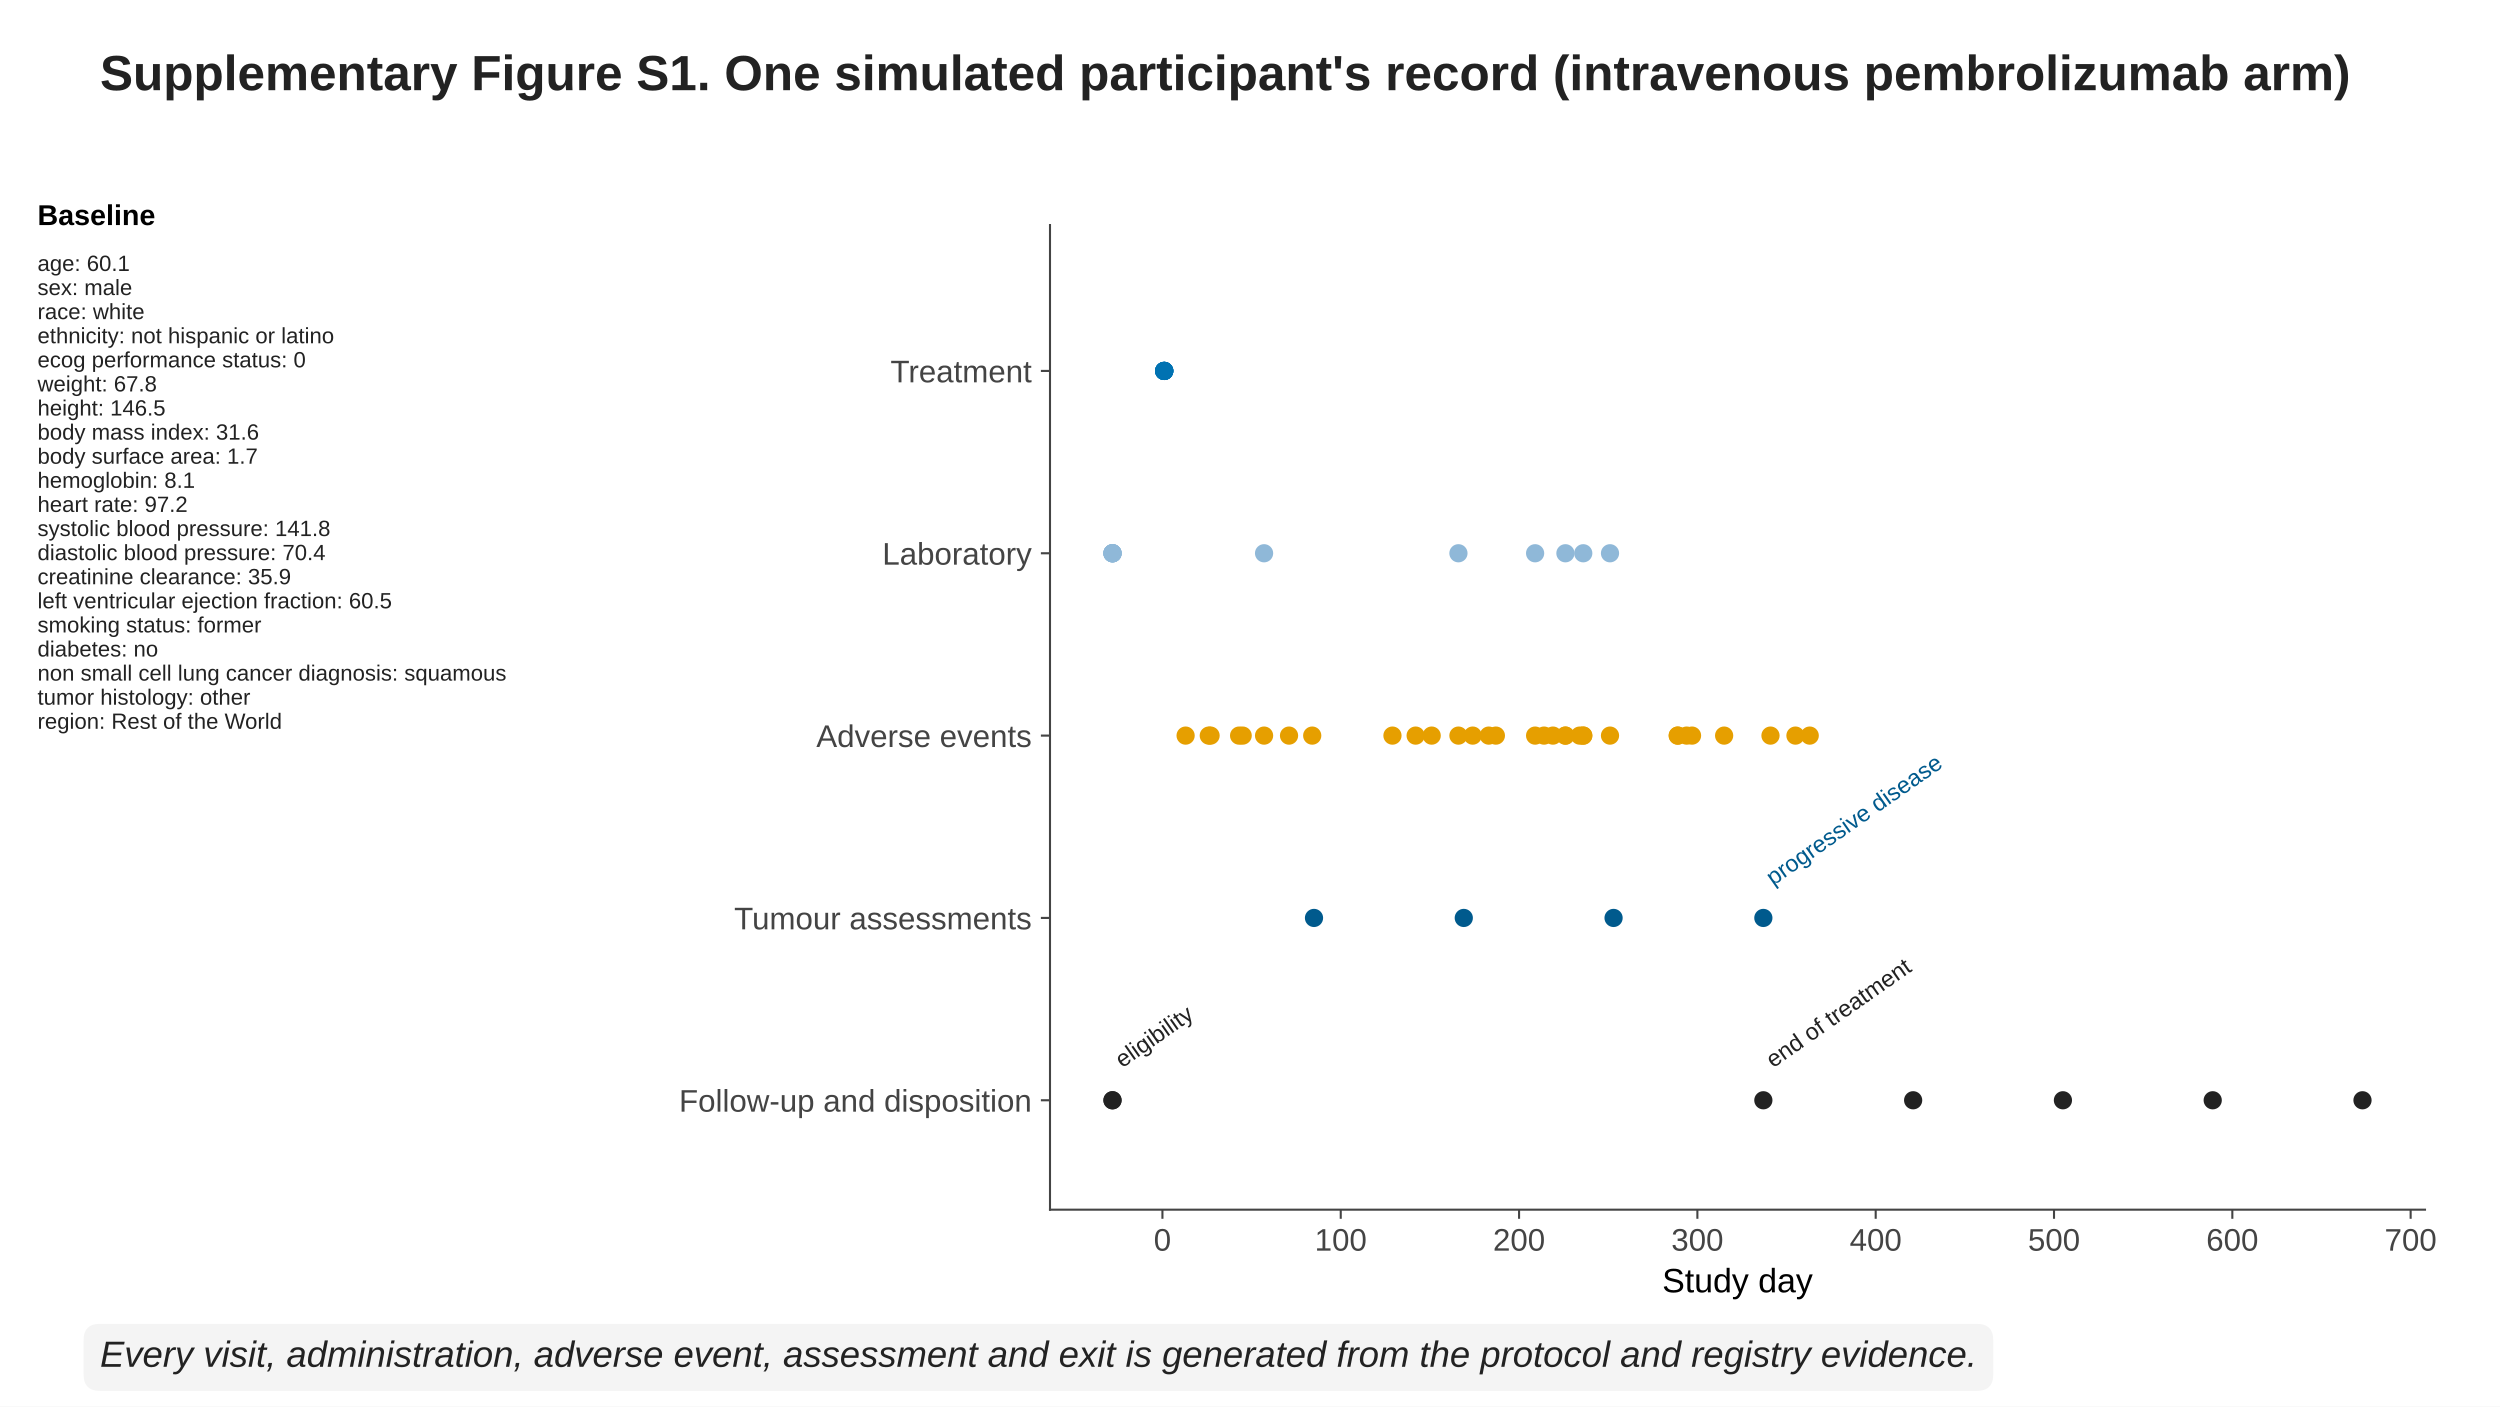
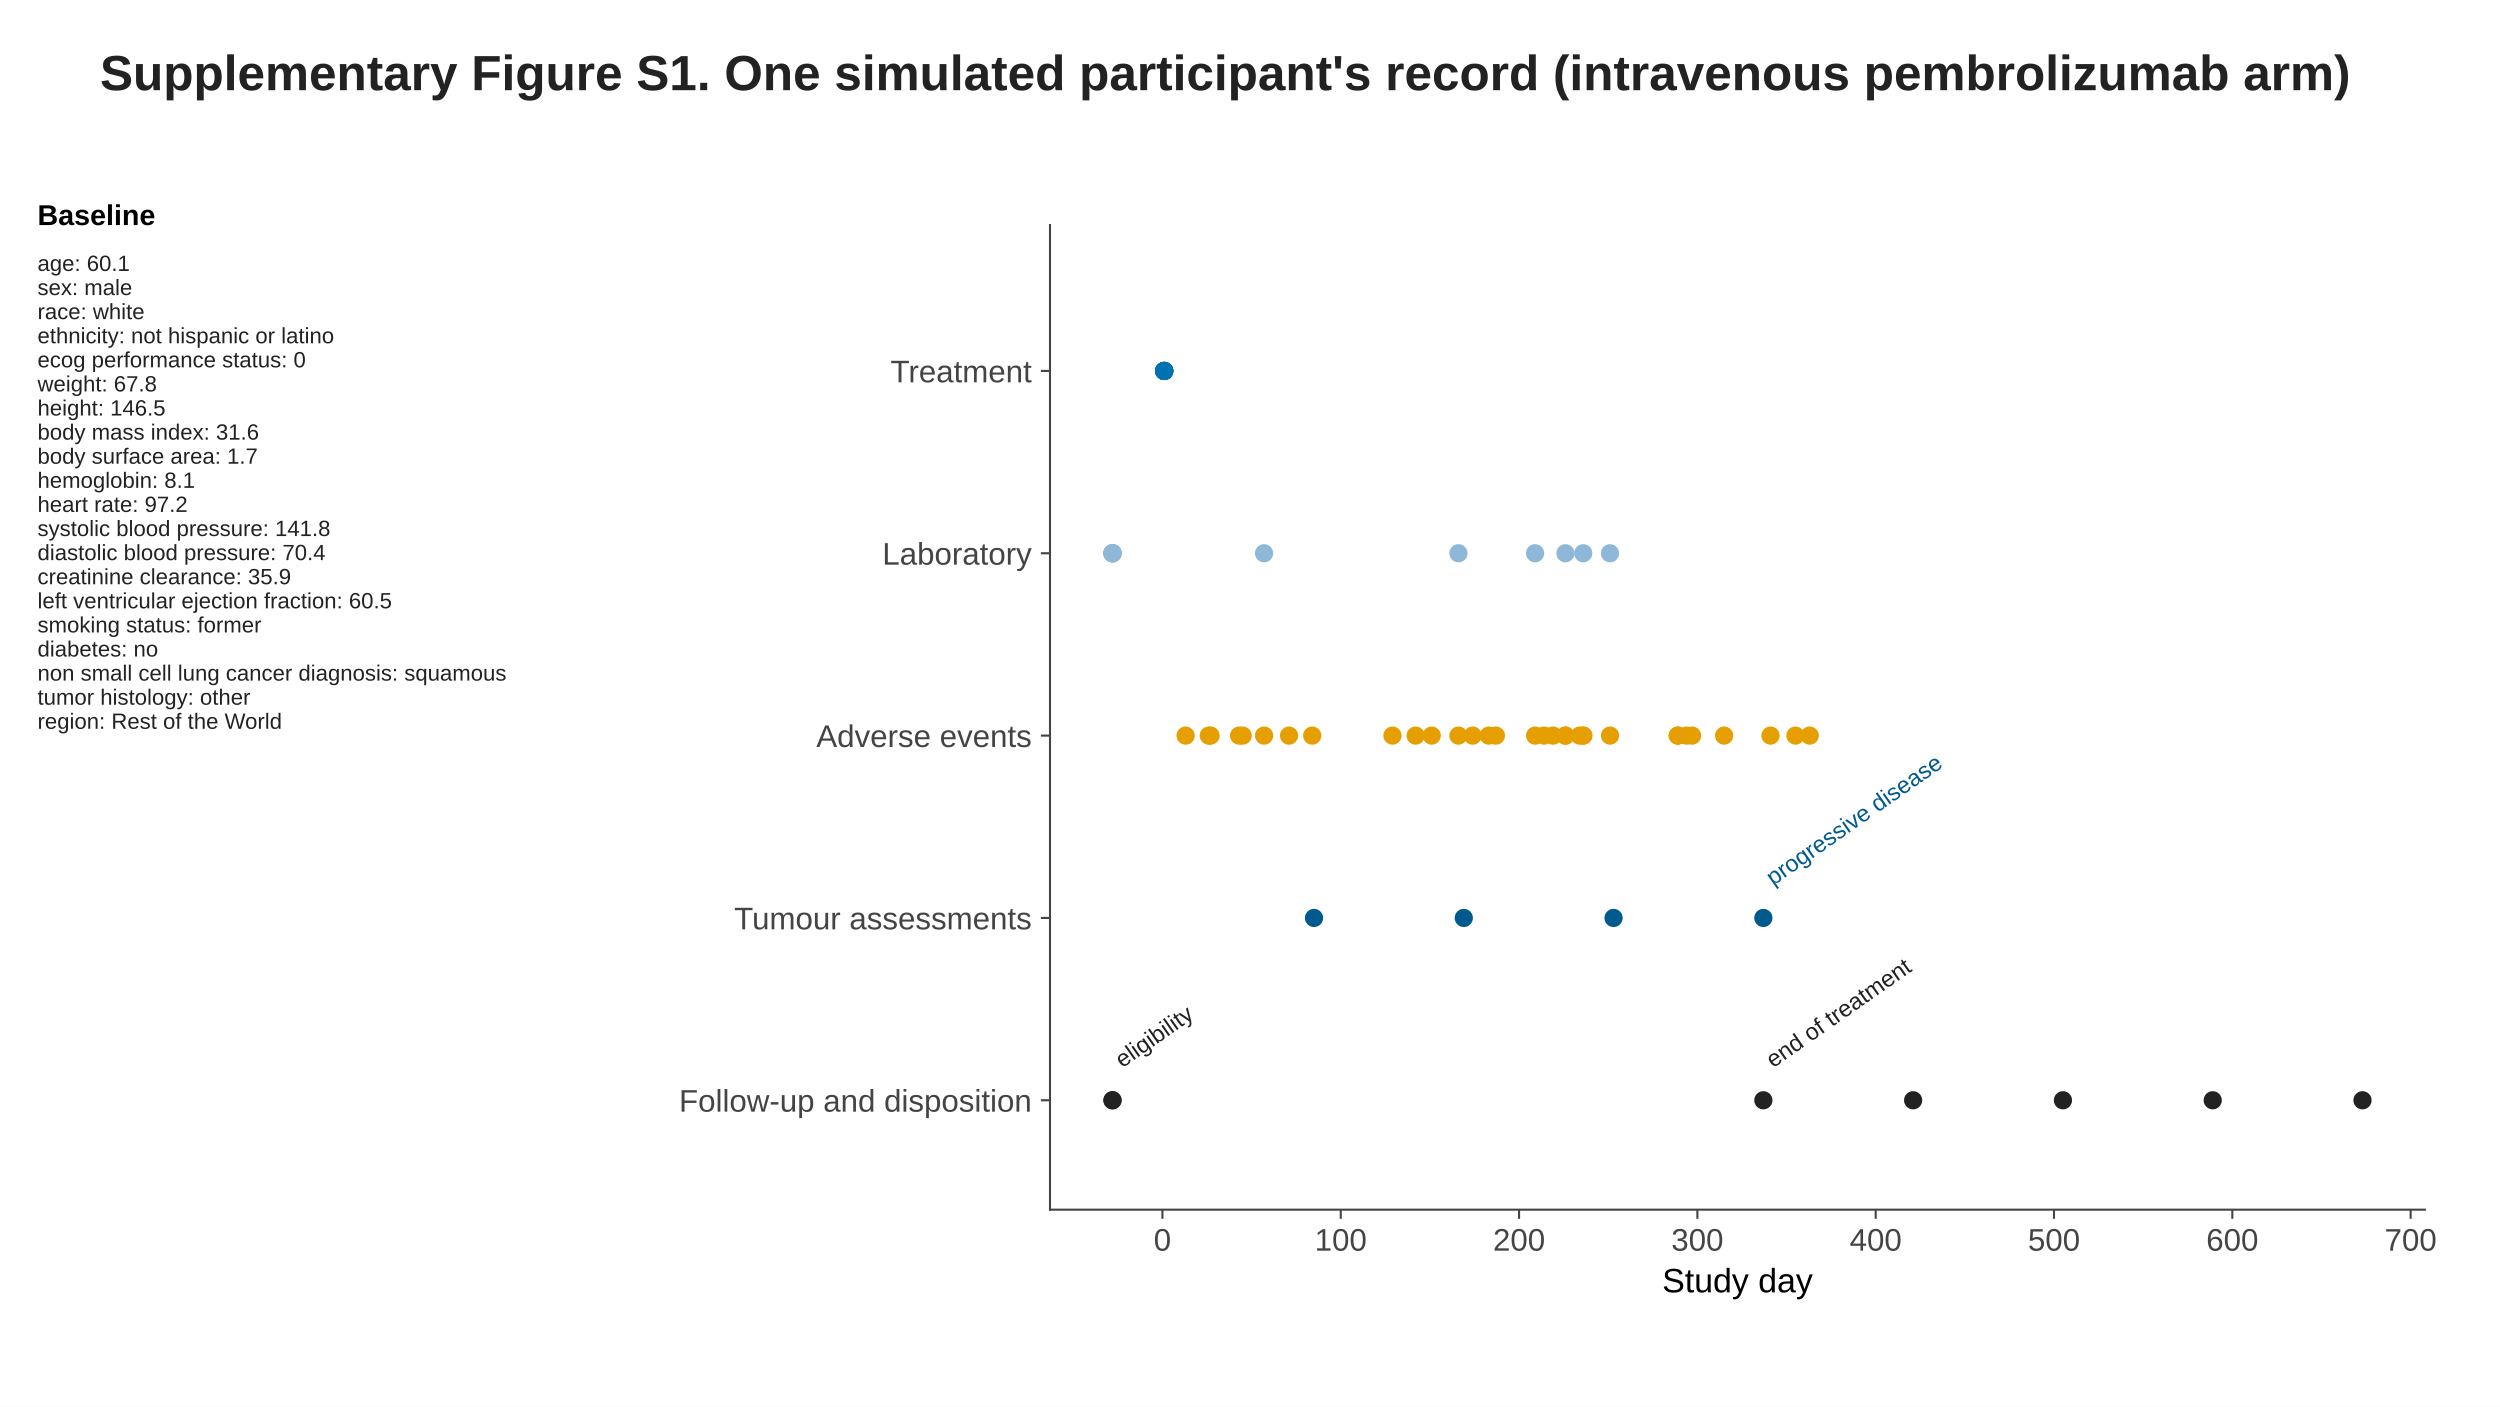
<svg xmlns="http://www.w3.org/2000/svg" xmlns:xlink="http://www.w3.org/1999/xlink" width="959.76pt" height="540pt" viewBox="0 0 959.76 540" version="1.1">
  <defs>
    <style type="text/css">*{stroke-linejoin: round; stroke-linecap: butt}</style>
  </defs>
  <g id="figure_1">
    <g id="patch_1">
      <path d="M 0 540  L 959.76 540  L 959.76 0  L 0 0  z " style="fill: #ffffff" />
    </g>
    <g id="axes_1">
      <g id="patch_2">
        <path d="M 403.099 464.4  L 930.967 464.4  L 930.967 86.4  L 403.099 86.4  z " style="fill: #ffffff" />
      </g>
      <g id="matplotlib.axis_1">
        <g id="xtick_1">
          <g id="line2d_1">
            <defs>
-               <path id="m3689fe3518" d="M 0 0  L 0 3.5  " style="stroke: #444444; stroke-width: 0.8" />
+               <path id="m92b654ba88" d="M 0 0  L 0 3.5  " style="stroke: #444444; stroke-width: 0.8" />
            </defs>
            <g>
-               <use xlink:href="#m3689fe3518" x="446.261" y="464.4" style="fill: #444444; stroke: #444444; stroke-width: 0.8" />
+               <use xlink:href="#m92b654ba88" x="446.261" y="464.4" style="fill: #444444; stroke: #444444; stroke-width: 0.8" />
            </g>
          </g>
          <g id="text_1">
            <text style="font-size: 12px; font-family: 'Arial'; text-anchor: middle; fill: #444444" x="446.261" y="480.136" transform="rotate(-0 446.261 480.1363)">0</text>
          </g>
        </g>
        <g id="xtick_2">
          <g id="line2d_2">
            <g>
-               <use xlink:href="#m3689fe3518" x="514.718" y="464.4" style="fill: #444444; stroke: #444444; stroke-width: 0.8" />
+               <use xlink:href="#m92b654ba88" x="514.718" y="464.4" style="fill: #444444; stroke: #444444; stroke-width: 0.8" />
            </g>
          </g>
          <g id="text_2">
            <text style="font-size: 12px; font-family: 'Arial'; text-anchor: middle; fill: #444444" x="514.718" y="480.136" transform="rotate(-0 514.7175 480.1363)">100</text>
          </g>
        </g>
        <g id="xtick_3">
          <g id="line2d_3">
            <g>
-               <use xlink:href="#m3689fe3518" x="583.174" y="464.4" style="fill: #444444; stroke: #444444; stroke-width: 0.8" />
+               <use xlink:href="#m92b654ba88" x="583.174" y="464.4" style="fill: #444444; stroke: #444444; stroke-width: 0.8" />
            </g>
          </g>
          <g id="text_3">
            <text style="font-size: 12px; font-family: 'Arial'; text-anchor: middle; fill: #444444" x="583.174" y="480.136" transform="rotate(-0 583.174 480.1363)">200</text>
          </g>
        </g>
        <g id="xtick_4">
          <g id="line2d_4">
            <g>
-               <use xlink:href="#m3689fe3518" x="651.63" y="464.4" style="fill: #444444; stroke: #444444; stroke-width: 0.8" />
+               <use xlink:href="#m92b654ba88" x="651.63" y="464.4" style="fill: #444444; stroke: #444444; stroke-width: 0.8" />
            </g>
          </g>
          <g id="text_4">
            <text style="font-size: 12px; font-family: 'Arial'; text-anchor: middle; fill: #444444" x="651.63" y="480.136" transform="rotate(-0 651.6305 480.1363)">300</text>
          </g>
        </g>
        <g id="xtick_5">
          <g id="line2d_5">
            <g>
-               <use xlink:href="#m3689fe3518" x="720.087" y="464.4" style="fill: #444444; stroke: #444444; stroke-width: 0.8" />
+               <use xlink:href="#m92b654ba88" x="720.087" y="464.4" style="fill: #444444; stroke: #444444; stroke-width: 0.8" />
            </g>
          </g>
          <g id="text_5">
            <text style="font-size: 12px; font-family: 'Arial'; text-anchor: middle; fill: #444444" x="720.087" y="480.136" transform="rotate(-0 720.087 480.1363)">400</text>
          </g>
        </g>
        <g id="xtick_6">
          <g id="line2d_6">
            <g>
-               <use xlink:href="#m3689fe3518" x="788.543" y="464.4" style="fill: #444444; stroke: #444444; stroke-width: 0.8" />
+               <use xlink:href="#m92b654ba88" x="788.543" y="464.4" style="fill: #444444; stroke: #444444; stroke-width: 0.8" />
            </g>
          </g>
          <g id="text_6">
            <text style="font-size: 12px; font-family: 'Arial'; text-anchor: middle; fill: #444444" x="788.543" y="480.136" transform="rotate(-0 788.5435 480.1363)">500</text>
          </g>
        </g>
        <g id="xtick_7">
          <g id="line2d_7">
            <g>
-               <use xlink:href="#m3689fe3518" x="857" y="464.4" style="fill: #444444; stroke: #444444; stroke-width: 0.8" />
+               <use xlink:href="#m92b654ba88" x="857" y="464.4" style="fill: #444444; stroke: #444444; stroke-width: 0.8" />
            </g>
          </g>
          <g id="text_7">
            <text style="font-size: 12px; font-family: 'Arial'; text-anchor: middle; fill: #444444" x="857" y="480.136" transform="rotate(-0 857 480.1363)">600</text>
          </g>
        </g>
        <g id="xtick_8">
          <g id="line2d_8">
            <g>
-               <use xlink:href="#m3689fe3518" x="925.456" y="464.4" style="fill: #444444; stroke: #444444; stroke-width: 0.8" />
+               <use xlink:href="#m92b654ba88" x="925.456" y="464.4" style="fill: #444444; stroke: #444444; stroke-width: 0.8" />
            </g>
          </g>
          <g id="text_8">
            <text style="font-size: 12px; font-family: 'Arial'; text-anchor: middle; fill: #444444" x="925.456" y="480.136" transform="rotate(-0 925.4565 480.1363)">700</text>
          </g>
        </g>
        <g id="text_9">
          <text style="font-size: 13px; font-family: 'Arial'; text-anchor: middle" x="667.033" y="496.126" transform="rotate(-0 667.0332 496.1261)">Study day</text>
        </g>
      </g>
      <g id="matplotlib.axis_2">
        <g id="ytick_1">
          <g id="line2d_9">
            <defs>
-               <path id="mf3d7c0b829" d="M 0 0  L -3.5 0  " style="stroke: #444444; stroke-width: 0.8" />
+               <path id="mcc7ad0971d" d="M 0 0  L -3.5 0  " style="stroke: #444444; stroke-width: 0.8" />
            </defs>
            <g>
-               <use xlink:href="#mf3d7c0b829" x="403.099" y="422.4" style="fill: #444444; stroke: #444444; stroke-width: 0.8" />
+               <use xlink:href="#mcc7ad0971d" x="403.099" y="422.4" style="fill: #444444; stroke: #444444; stroke-width: 0.8" />
            </g>
          </g>
          <g id="text_10">
            <text style="font-size: 12px; font-family: 'Arial'; text-anchor: end; fill: #444444" x="396.099" y="426.768" transform="rotate(-0 396.0992 426.7682)">Follow-up and disposition</text>
          </g>
        </g>
        <g id="ytick_2">
          <g id="line2d_10">
            <g>
-               <use xlink:href="#mf3d7c0b829" x="403.099" y="352.4" style="fill: #444444; stroke: #444444; stroke-width: 0.8" />
+               <use xlink:href="#mcc7ad0971d" x="403.099" y="352.4" style="fill: #444444; stroke: #444444; stroke-width: 0.8" />
            </g>
          </g>
          <g id="text_11">
            <text style="font-size: 12px; font-family: 'Arial'; text-anchor: end; fill: #444444" x="396.099" y="356.768" transform="rotate(-0 396.0992 356.7682)">Tumour assessments</text>
          </g>
        </g>
        <g id="ytick_3">
          <g id="line2d_11">
            <g>
-               <use xlink:href="#mf3d7c0b829" x="403.099" y="282.4" style="fill: #444444; stroke: #444444; stroke-width: 0.8" />
+               <use xlink:href="#mcc7ad0971d" x="403.099" y="282.4" style="fill: #444444; stroke: #444444; stroke-width: 0.8" />
            </g>
          </g>
          <g id="text_12">
            <text style="font-size: 12px; font-family: 'Arial'; text-anchor: end; fill: #444444" x="396.099" y="286.768" transform="rotate(-0 396.0992 286.7682)">Adverse events</text>
          </g>
        </g>
        <g id="ytick_4">
          <g id="line2d_12">
            <g>
-               <use xlink:href="#mf3d7c0b829" x="403.099" y="212.4" style="fill: #444444; stroke: #444444; stroke-width: 0.8" />
+               <use xlink:href="#mcc7ad0971d" x="403.099" y="212.4" style="fill: #444444; stroke: #444444; stroke-width: 0.8" />
            </g>
          </g>
          <g id="text_13">
            <text style="font-size: 12px; font-family: 'Arial'; text-anchor: end; fill: #444444" x="396.099" y="216.768" transform="rotate(-0 396.0992 216.7682)">Laboratory</text>
          </g>
        </g>
        <g id="ytick_5">
          <g id="line2d_13">
            <g>
-               <use xlink:href="#mf3d7c0b829" x="403.099" y="142.4" style="fill: #444444; stroke: #444444; stroke-width: 0.8" />
+               <use xlink:href="#mcc7ad0971d" x="403.099" y="142.4" style="fill: #444444; stroke: #444444; stroke-width: 0.8" />
            </g>
          </g>
          <g id="text_14">
            <text style="font-size: 12px; font-family: 'Arial'; text-anchor: end; fill: #444444" x="396.099" y="146.768" transform="rotate(-0 396.0992 146.7682)">Treatment</text>
          </g>
        </g>
      </g>
      <g id="PathCollection_1">
        <defs>
-           <path id="m968390026b" d="M 0 3  C 0.796 3 1.559 2.684 2.121 2.121  C 2.684 1.559 3 0.796 3 0  C 3 -0.796 2.684 -1.559 2.121 -2.121  C 1.559 -2.684 0.796 -3 0 -3  C -0.796 -3 -1.559 -2.684 -2.121 -2.121  C -2.684 -1.559 -3 -0.796 -3 0  C -3 0.796 -2.684 1.559 -2.121 2.121  C -1.559 2.684 -0.796 3 0 3  z " style="stroke: #0072b2" />
-         </defs>
-         <g clip-path="url(#p9f3e9fd79a)">
-           <use xlink:href="#m968390026b" x="446.946" y="142.4" style="fill: #0072b2; stroke: #0072b2" />
-           <use xlink:href="#m968390026b" x="446.946" y="142.4" style="fill: #0072b2; stroke: #0072b2" />
-           <use xlink:href="#m968390026b" x="446.946" y="142.4" style="fill: #0072b2; stroke: #0072b2" />
-           <use xlink:href="#m968390026b" x="446.946" y="142.4" style="fill: #0072b2; stroke: #0072b2" />
-           <use xlink:href="#m968390026b" x="446.946" y="142.4" style="fill: #0072b2; stroke: #0072b2" />
-           <use xlink:href="#m968390026b" x="446.946" y="142.4" style="fill: #0072b2; stroke: #0072b2" />
+           <path id="m63761de5ee" d="M 0 3  C 0.796 3 1.559 2.684 2.121 2.121  C 2.684 1.559 3 0.796 3 0  C 3 -0.796 2.684 -1.559 2.121 -2.121  C 1.559 -2.684 0.796 -3 0 -3  C -0.796 -3 -1.559 -2.684 -2.121 -2.121  C -2.684 -1.559 -3 -0.796 -3 0  C -3 0.796 -2.684 1.559 -2.121 2.121  C -1.559 2.684 -0.796 3 0 3  z " style="stroke: #0072b2" />
+         </defs>
+         <g clip-path="url(#p76f7a134c0)">
+           <use xlink:href="#m63761de5ee" x="446.946" y="142.4" style="fill: #0072b2; stroke: #0072b2" />
+           <use xlink:href="#m63761de5ee" x="446.946" y="142.4" style="fill: #0072b2; stroke: #0072b2" />
+           <use xlink:href="#m63761de5ee" x="446.946" y="142.4" style="fill: #0072b2; stroke: #0072b2" />
+           <use xlink:href="#m63761de5ee" x="446.946" y="142.4" style="fill: #0072b2; stroke: #0072b2" />
+           <use xlink:href="#m63761de5ee" x="446.946" y="142.4" style="fill: #0072b2; stroke: #0072b2" />
+           <use xlink:href="#m63761de5ee" x="446.946" y="142.4" style="fill: #0072b2; stroke: #0072b2" />
        </g>
      </g>
      <g id="PathCollection_2">
        <defs>
-           <path id="m049a7af7bb" d="M 0 3  C 0.796 3 1.559 2.684 2.121 2.121  C 2.684 1.559 3 0.796 3 0  C 3 -0.796 2.684 -1.559 2.121 -2.121  C 1.559 -2.684 0.796 -3 0 -3  C -0.796 -3 -1.559 -2.684 -2.121 -2.121  C -2.684 -1.559 -3 -0.796 -3 0  C -3 0.796 -2.684 1.559 -2.121 2.121  C -1.559 2.684 -0.796 3 0 3  z " style="stroke: #8fb8d8" />
-         </defs>
-         <g clip-path="url(#p9f3e9fd79a)">
-           <use xlink:href="#m049a7af7bb" x="427.093" y="212.4" style="fill: #8fb8d8; stroke: #8fb8d8" />
-           <use xlink:href="#m049a7af7bb" x="427.093" y="212.4" style="fill: #8fb8d8; stroke: #8fb8d8" />
-           <use xlink:href="#m049a7af7bb" x="427.093" y="212.4" style="fill: #8fb8d8; stroke: #8fb8d8" />
-           <use xlink:href="#m049a7af7bb" x="427.093" y="212.4" style="fill: #8fb8d8; stroke: #8fb8d8" />
-           <use xlink:href="#m049a7af7bb" x="427.093" y="212.4" style="fill: #8fb8d8; stroke: #8fb8d8" />
-           <use xlink:href="#m049a7af7bb" x="485.281" y="212.4" style="fill: #8fb8d8; stroke: #8fb8d8" />
-           <use xlink:href="#m049a7af7bb" x="559.899" y="212.4" style="fill: #8fb8d8; stroke: #8fb8d8" />
-           <use xlink:href="#m049a7af7bb" x="589.335" y="212.4" style="fill: #8fb8d8; stroke: #8fb8d8" />
-           <use xlink:href="#m049a7af7bb" x="600.973" y="212.4" style="fill: #8fb8d8; stroke: #8fb8d8" />
-           <use xlink:href="#m049a7af7bb" x="607.818" y="212.4" style="fill: #8fb8d8; stroke: #8fb8d8" />
-           <use xlink:href="#m049a7af7bb" x="618.087" y="212.4" style="fill: #8fb8d8; stroke: #8fb8d8" />
+           <path id="mc85d21eca2" d="M 0 3  C 0.796 3 1.559 2.684 2.121 2.121  C 2.684 1.559 3 0.796 3 0  C 3 -0.796 2.684 -1.559 2.121 -2.121  C 1.559 -2.684 0.796 -3 0 -3  C -0.796 -3 -1.559 -2.684 -2.121 -2.121  C -2.684 -1.559 -3 -0.796 -3 0  C -3 0.796 -2.684 1.559 -2.121 2.121  C -1.559 2.684 -0.796 3 0 3  z " style="stroke: #8fb8d8" />
+         </defs>
+         <g clip-path="url(#p76f7a134c0)">
+           <use xlink:href="#mc85d21eca2" x="427.093" y="212.4" style="fill: #8fb8d8; stroke: #8fb8d8" />
+           <use xlink:href="#mc85d21eca2" x="427.093" y="212.4" style="fill: #8fb8d8; stroke: #8fb8d8" />
+           <use xlink:href="#mc85d21eca2" x="427.093" y="212.4" style="fill: #8fb8d8; stroke: #8fb8d8" />
+           <use xlink:href="#mc85d21eca2" x="427.093" y="212.4" style="fill: #8fb8d8; stroke: #8fb8d8" />
+           <use xlink:href="#mc85d21eca2" x="427.093" y="212.4" style="fill: #8fb8d8; stroke: #8fb8d8" />
+           <use xlink:href="#mc85d21eca2" x="485.281" y="212.4" style="fill: #8fb8d8; stroke: #8fb8d8" />
+           <use xlink:href="#mc85d21eca2" x="559.899" y="212.4" style="fill: #8fb8d8; stroke: #8fb8d8" />
+           <use xlink:href="#mc85d21eca2" x="589.335" y="212.4" style="fill: #8fb8d8; stroke: #8fb8d8" />
+           <use xlink:href="#mc85d21eca2" x="600.973" y="212.4" style="fill: #8fb8d8; stroke: #8fb8d8" />
+           <use xlink:href="#mc85d21eca2" x="607.818" y="212.4" style="fill: #8fb8d8; stroke: #8fb8d8" />
+           <use xlink:href="#mc85d21eca2" x="618.087" y="212.4" style="fill: #8fb8d8; stroke: #8fb8d8" />
        </g>
      </g>
      <g id="PathCollection_3">
        <defs>
-           <path id="m4d7367ac7b" d="M 0 3  C 0.796 3 1.559 2.684 2.121 2.121  C 2.684 1.559 3 0.796 3 0  C 3 -0.796 2.684 -1.559 2.121 -2.121  C 1.559 -2.684 0.796 -3 0 -3  C -0.796 -3 -1.559 -2.684 -2.121 -2.121  C -2.684 -1.559 -3 -0.796 -3 0  C -3 0.796 -2.684 1.559 -2.121 2.121  C -1.559 2.684 -0.796 3 0 3  z " style="stroke: #e69f00" />
-         </defs>
-         <g clip-path="url(#p9f3e9fd79a)">
-           <use xlink:href="#m4d7367ac7b" x="455.16" y="282.4" style="fill: #e69f00; stroke: #e69f00" />
-           <use xlink:href="#m4d7367ac7b" x="464.06" y="282.4" style="fill: #e69f00; stroke: #e69f00" />
-           <use xlink:href="#m4d7367ac7b" x="464.744" y="282.4" style="fill: #e69f00; stroke: #e69f00" />
-           <use xlink:href="#m4d7367ac7b" x="475.697" y="282.4" style="fill: #e69f00; stroke: #e69f00" />
-           <use xlink:href="#m4d7367ac7b" x="477.066" y="282.4" style="fill: #e69f00; stroke: #e69f00" />
-           <use xlink:href="#m4d7367ac7b" x="485.281" y="282.4" style="fill: #e69f00; stroke: #e69f00" />
-           <use xlink:href="#m4d7367ac7b" x="494.865" y="282.4" style="fill: #e69f00; stroke: #e69f00" />
-           <use xlink:href="#m4d7367ac7b" x="503.764" y="282.4" style="fill: #e69f00; stroke: #e69f00" />
-           <use xlink:href="#m4d7367ac7b" x="534.57" y="282.4" style="fill: #e69f00; stroke: #e69f00" />
-           <use xlink:href="#m4d7367ac7b" x="543.469" y="282.4" style="fill: #e69f00; stroke: #e69f00" />
-           <use xlink:href="#m4d7367ac7b" x="549.63" y="282.4" style="fill: #e69f00; stroke: #e69f00" />
-           <use xlink:href="#m4d7367ac7b" x="559.899" y="282.4" style="fill: #e69f00; stroke: #e69f00" />
-           <use xlink:href="#m4d7367ac7b" x="565.375" y="282.4" style="fill: #e69f00; stroke: #e69f00" />
-           <use xlink:href="#m4d7367ac7b" x="571.536" y="282.4" style="fill: #e69f00; stroke: #e69f00" />
-           <use xlink:href="#m4d7367ac7b" x="574.275" y="282.4" style="fill: #e69f00; stroke: #e69f00" />
-           <use xlink:href="#m4d7367ac7b" x="589.335" y="282.4" style="fill: #e69f00; stroke: #e69f00" />
-           <use xlink:href="#m4d7367ac7b" x="592.758" y="282.4" style="fill: #e69f00; stroke: #e69f00" />
-           <use xlink:href="#m4d7367ac7b" x="596.181" y="282.4" style="fill: #e69f00; stroke: #e69f00" />
-           <use xlink:href="#m4d7367ac7b" x="600.973" y="282.4" style="fill: #e69f00; stroke: #e69f00" />
-           <use xlink:href="#m4d7367ac7b" x="600.973" y="282.4" style="fill: #e69f00; stroke: #e69f00" />
-           <use xlink:href="#m4d7367ac7b" x="606.449" y="282.4" style="fill: #e69f00; stroke: #e69f00" />
-           <use xlink:href="#m4d7367ac7b" x="607.818" y="282.4" style="fill: #e69f00; stroke: #e69f00" />
-           <use xlink:href="#m4d7367ac7b" x="607.818" y="282.4" style="fill: #e69f00; stroke: #e69f00" />
-           <use xlink:href="#m4d7367ac7b" x="618.087" y="282.4" style="fill: #e69f00; stroke: #e69f00" />
-           <use xlink:href="#m4d7367ac7b" x="644.1" y="282.4" style="fill: #e69f00; stroke: #e69f00" />
-           <use xlink:href="#m4d7367ac7b" x="644.1" y="282.4" style="fill: #e69f00; stroke: #e69f00" />
-           <use xlink:href="#m4d7367ac7b" x="647.523" y="282.4" style="fill: #e69f00; stroke: #e69f00" />
-           <use xlink:href="#m4d7367ac7b" x="649.577" y="282.4" style="fill: #e69f00; stroke: #e69f00" />
-           <use xlink:href="#m4d7367ac7b" x="661.899" y="282.4" style="fill: #e69f00; stroke: #e69f00" />
-           <use xlink:href="#m4d7367ac7b" x="679.698" y="282.4" style="fill: #e69f00; stroke: #e69f00" />
-           <use xlink:href="#m4d7367ac7b" x="689.282" y="282.4" style="fill: #e69f00; stroke: #e69f00" />
-           <use xlink:href="#m4d7367ac7b" x="694.758" y="282.4" style="fill: #e69f00; stroke: #e69f00" />
+           <path id="m37fc818234" d="M 0 3  C 0.796 3 1.559 2.684 2.121 2.121  C 2.684 1.559 3 0.796 3 0  C 3 -0.796 2.684 -1.559 2.121 -2.121  C 1.559 -2.684 0.796 -3 0 -3  C -0.796 -3 -1.559 -2.684 -2.121 -2.121  C -2.684 -1.559 -3 -0.796 -3 0  C -3 0.796 -2.684 1.559 -2.121 2.121  C -1.559 2.684 -0.796 3 0 3  z " style="stroke: #e69f00" />
+         </defs>
+         <g clip-path="url(#p76f7a134c0)">
+           <use xlink:href="#m37fc818234" x="455.16" y="282.4" style="fill: #e69f00; stroke: #e69f00" />
+           <use xlink:href="#m37fc818234" x="464.06" y="282.4" style="fill: #e69f00; stroke: #e69f00" />
+           <use xlink:href="#m37fc818234" x="464.744" y="282.4" style="fill: #e69f00; stroke: #e69f00" />
+           <use xlink:href="#m37fc818234" x="475.697" y="282.4" style="fill: #e69f00; stroke: #e69f00" />
+           <use xlink:href="#m37fc818234" x="477.066" y="282.4" style="fill: #e69f00; stroke: #e69f00" />
+           <use xlink:href="#m37fc818234" x="485.281" y="282.4" style="fill: #e69f00; stroke: #e69f00" />
+           <use xlink:href="#m37fc818234" x="494.865" y="282.4" style="fill: #e69f00; stroke: #e69f00" />
+           <use xlink:href="#m37fc818234" x="503.764" y="282.4" style="fill: #e69f00; stroke: #e69f00" />
+           <use xlink:href="#m37fc818234" x="534.57" y="282.4" style="fill: #e69f00; stroke: #e69f00" />
+           <use xlink:href="#m37fc818234" x="543.469" y="282.4" style="fill: #e69f00; stroke: #e69f00" />
+           <use xlink:href="#m37fc818234" x="549.63" y="282.4" style="fill: #e69f00; stroke: #e69f00" />
+           <use xlink:href="#m37fc818234" x="559.899" y="282.4" style="fill: #e69f00; stroke: #e69f00" />
+           <use xlink:href="#m37fc818234" x="565.375" y="282.4" style="fill: #e69f00; stroke: #e69f00" />
+           <use xlink:href="#m37fc818234" x="571.536" y="282.4" style="fill: #e69f00; stroke: #e69f00" />
+           <use xlink:href="#m37fc818234" x="574.275" y="282.4" style="fill: #e69f00; stroke: #e69f00" />
+           <use xlink:href="#m37fc818234" x="589.335" y="282.4" style="fill: #e69f00; stroke: #e69f00" />
+           <use xlink:href="#m37fc818234" x="592.758" y="282.4" style="fill: #e69f00; stroke: #e69f00" />
+           <use xlink:href="#m37fc818234" x="596.181" y="282.4" style="fill: #e69f00; stroke: #e69f00" />
+           <use xlink:href="#m37fc818234" x="600.973" y="282.4" style="fill: #e69f00; stroke: #e69f00" />
+           <use xlink:href="#m37fc818234" x="600.973" y="282.4" style="fill: #e69f00; stroke: #e69f00" />
+           <use xlink:href="#m37fc818234" x="606.449" y="282.4" style="fill: #e69f00; stroke: #e69f00" />
+           <use xlink:href="#m37fc818234" x="607.818" y="282.4" style="fill: #e69f00; stroke: #e69f00" />
+           <use xlink:href="#m37fc818234" x="607.818" y="282.4" style="fill: #e69f00; stroke: #e69f00" />
+           <use xlink:href="#m37fc818234" x="618.087" y="282.4" style="fill: #e69f00; stroke: #e69f00" />
+           <use xlink:href="#m37fc818234" x="644.1" y="282.4" style="fill: #e69f00; stroke: #e69f00" />
+           <use xlink:href="#m37fc818234" x="644.1" y="282.4" style="fill: #e69f00; stroke: #e69f00" />
+           <use xlink:href="#m37fc818234" x="647.523" y="282.4" style="fill: #e69f00; stroke: #e69f00" />
+           <use xlink:href="#m37fc818234" x="649.577" y="282.4" style="fill: #e69f00; stroke: #e69f00" />
+           <use xlink:href="#m37fc818234" x="661.899" y="282.4" style="fill: #e69f00; stroke: #e69f00" />
+           <use xlink:href="#m37fc818234" x="679.698" y="282.4" style="fill: #e69f00; stroke: #e69f00" />
+           <use xlink:href="#m37fc818234" x="689.282" y="282.4" style="fill: #e69f00; stroke: #e69f00" />
+           <use xlink:href="#m37fc818234" x="694.758" y="282.4" style="fill: #e69f00; stroke: #e69f00" />
        </g>
      </g>
      <g id="PathCollection_4">
        <defs>
-           <path id="mb4a19761d8" d="M 0 3  C 0.796 3 1.559 2.684 2.121 2.121  C 2.684 1.559 3 0.796 3 0  C 3 -0.796 2.684 -1.559 2.121 -2.121  C 1.559 -2.684 0.796 -3 0 -3  C -0.796 -3 -1.559 -2.684 -2.121 -2.121  C -2.684 -1.559 -3 -0.796 -3 0  C -3 0.796 -2.684 1.559 -2.121 2.121  C -1.559 2.684 -0.796 3 0 3  z " style="stroke: #005a8d" />
-         </defs>
-         <g clip-path="url(#p9f3e9fd79a)">
-           <use xlink:href="#mb4a19761d8" x="504.449" y="352.4" style="fill: #005a8d; stroke: #005a8d" />
-           <use xlink:href="#mb4a19761d8" x="561.952" y="352.4" style="fill: #005a8d; stroke: #005a8d" />
-           <use xlink:href="#mb4a19761d8" x="619.456" y="352.4" style="fill: #005a8d; stroke: #005a8d" />
-           <use xlink:href="#mb4a19761d8" x="676.959" y="352.4" style="fill: #005a8d; stroke: #005a8d" />
+           <path id="m51b8a0b4ae" d="M 0 3  C 0.796 3 1.559 2.684 2.121 2.121  C 2.684 1.559 3 0.796 3 0  C 3 -0.796 2.684 -1.559 2.121 -2.121  C 1.559 -2.684 0.796 -3 0 -3  C -0.796 -3 -1.559 -2.684 -2.121 -2.121  C -2.684 -1.559 -3 -0.796 -3 0  C -3 0.796 -2.684 1.559 -2.121 2.121  C -1.559 2.684 -0.796 3 0 3  z " style="stroke: #005a8d" />
+         </defs>
+         <g clip-path="url(#p76f7a134c0)">
+           <use xlink:href="#m51b8a0b4ae" x="504.449" y="352.4" style="fill: #005a8d; stroke: #005a8d" />
+           <use xlink:href="#m51b8a0b4ae" x="561.952" y="352.4" style="fill: #005a8d; stroke: #005a8d" />
+           <use xlink:href="#m51b8a0b4ae" x="619.456" y="352.4" style="fill: #005a8d; stroke: #005a8d" />
+           <use xlink:href="#m51b8a0b4ae" x="676.959" y="352.4" style="fill: #005a8d; stroke: #005a8d" />
        </g>
      </g>
      <g id="PathCollection_5">
        <defs>
-           <path id="m5211cb7dd3" d="M 0 3  C 0.796 3 1.559 2.684 2.121 2.121  C 2.684 1.559 3 0.796 3 0  C 3 -0.796 2.684 -1.559 2.121 -2.121  C 1.559 -2.684 0.796 -3 0 -3  C -0.796 -3 -1.559 -2.684 -2.121 -2.121  C -2.684 -1.559 -3 -0.796 -3 0  C -3 0.796 -2.684 1.559 -2.121 2.121  C -1.559 2.684 -0.796 3 0 3  z " style="stroke: #222222" />
-         </defs>
-         <g clip-path="url(#p9f3e9fd79a)">
-           <use xlink:href="#m5211cb7dd3" x="427.093" y="422.4" style="fill: #222222; stroke: #222222" />
-           <use xlink:href="#m5211cb7dd3" x="427.093" y="422.4" style="fill: #222222; stroke: #222222" />
-           <use xlink:href="#m5211cb7dd3" x="676.959" y="422.4" style="fill: #222222; stroke: #222222" />
-           <use xlink:href="#m5211cb7dd3" x="734.463" y="422.4" style="fill: #222222; stroke: #222222" />
-           <use xlink:href="#m5211cb7dd3" x="791.966" y="422.4" style="fill: #222222; stroke: #222222" />
-           <use xlink:href="#m5211cb7dd3" x="849.47" y="422.4" style="fill: #222222; stroke: #222222" />
-           <use xlink:href="#m5211cb7dd3" x="906.973" y="422.4" style="fill: #222222; stroke: #222222" />
+           <path id="m1aeb97f14d" d="M 0 3  C 0.796 3 1.559 2.684 2.121 2.121  C 2.684 1.559 3 0.796 3 0  C 3 -0.796 2.684 -1.559 2.121 -2.121  C 1.559 -2.684 0.796 -3 0 -3  C -0.796 -3 -1.559 -2.684 -2.121 -2.121  C -2.684 -1.559 -3 -0.796 -3 0  C -3 0.796 -2.684 1.559 -2.121 2.121  C -1.559 2.684 -0.796 3 0 3  z " style="stroke: #222222" />
+         </defs>
+         <g clip-path="url(#p76f7a134c0)">
+           <use xlink:href="#m1aeb97f14d" x="427.093" y="422.4" style="fill: #222222; stroke: #222222" />
+           <use xlink:href="#m1aeb97f14d" x="427.093" y="422.4" style="fill: #222222; stroke: #222222" />
+           <use xlink:href="#m1aeb97f14d" x="676.959" y="422.4" style="fill: #222222; stroke: #222222" />
+           <use xlink:href="#m1aeb97f14d" x="734.463" y="422.4" style="fill: #222222; stroke: #222222" />
+           <use xlink:href="#m1aeb97f14d" x="791.966" y="422.4" style="fill: #222222; stroke: #222222" />
+           <use xlink:href="#m1aeb97f14d" x="849.47" y="422.4" style="fill: #222222; stroke: #222222" />
+           <use xlink:href="#m1aeb97f14d" x="906.973" y="422.4" style="fill: #222222; stroke: #222222" />
        </g>
      </g>
      <g id="patch_3">
        <path d="M 403.099 464.4  L 403.099 86.4  " style="fill: none; stroke: #444444; stroke-width: 0.8; stroke-linejoin: miter; stroke-linecap: square" />
      </g>
      <g id="patch_4">
        <path d="M 403.099 464.4  L 930.967 464.4  " style="fill: none; stroke: #444444; stroke-width: 0.8; stroke-linejoin: miter; stroke-linecap: square" />
      </g>
      <g id="text_15">
        <text style="font-size: 9px; font-family: 'Arial'; fill: #005a8d" transform="translate(680.7176 340.1426) rotate(-35)">progressive disease</text>
      </g>
      <g id="text_16">
        <text style="font-size: 9px; font-family: 'Arial'; fill: #222222" transform="translate(430.8514 410.1426) rotate(-35)">eligibility</text>
      </g>
      <g id="text_17">
        <text style="font-size: 9px; font-family: 'Arial'; fill: #222222" transform="translate(680.7176 410.1425) rotate(-35)">end of treatment</text>
      </g>
    </g>
    <g id="text_18">
      <text style="font-weight: 700; font-size: 19px; font-family: 'Arial'; text-anchor: start; fill: #222222" x="38.39" y="34.617" transform="rotate(-0 38.3904 34.61681)">Supplementary Figure S1. One simulated participant's record (intravenous pembrolizumab arm)</text>
    </g>
    <g id="text_19">
-       <g id="patch_5">
-         <path d="M 38.39 533.969  L 758.918 533.969  Q 765.218 533.969 765.218 527.669  L 765.218 514.531  Q 765.218 508.231 758.918 508.231  L 38.39 508.231  Q 32.09 508.231 32.09 514.531  L 32.09 527.669  Q 32.09 533.969 38.39 533.969  z " style="fill: #f4f4f4" />
-       </g>
-       <text style="font-style: italic; font-size: 14px; font-family: 'Arial'; text-anchor: start; fill: #222222" x="38.39" y="524.723" transform="rotate(-0 38.3904 524.7229)">Every visit, administration, adverse event, assessment and exit is generated from the protocol and registry evidence.</text>
+       <text style="font-weight: 700; font-size: 11px; font-family: 'Arial'; text-anchor: start" x="14.396" y="86.4" transform="rotate(-0 14.3964 86.4)">Baseline</text>
    </g>
    <g id="text_20">
-       <text style="font-weight: 700; font-size: 11px; font-family: 'Arial'; text-anchor: start" x="14.396" y="86.4" transform="rotate(-0 14.3964 86.4)">Baseline</text>
-     </g>
-     <g id="text_21">
      <text style="font-size: 8.5px; font-family: 'Arial'; fill: #222222" transform="translate(14.3964 104.0253)">age: 60.1</text>
      <text style="font-size: 8.5px; font-family: 'Arial'; fill: #222222" transform="translate(14.3964 113.2767)">sex: male</text>
      <text style="font-size: 8.5px; font-family: 'Arial'; fill: #222222" transform="translate(14.3964 122.5279)">race: white</text>
      <text style="font-size: 8.5px; font-family: 'Arial'; fill: #222222" transform="translate(14.3964 131.7791)">ethnicity: not hispanic or latino</text>
      <text style="font-size: 8.5px; font-family: 'Arial'; fill: #222222" transform="translate(14.3964 141.0305)">ecog performance status: 0</text>
      <text style="font-size: 8.5px; font-family: 'Arial'; fill: #222222" transform="translate(14.3964 150.2819)">weight: 67.8</text>
      <text style="font-size: 8.5px; font-family: 'Arial'; fill: #222222" transform="translate(14.3964 159.5333)">height: 146.5</text>
      <text style="font-size: 8.5px; font-family: 'Arial'; fill: #222222" transform="translate(14.3964 168.7847)">body mass index: 31.6</text>
      <text style="font-size: 8.5px; font-family: 'Arial'; fill: #222222" transform="translate(14.3964 178.0361)">body surface area: 1.7</text>
      <text style="font-size: 8.5px; font-family: 'Arial'; fill: #222222" transform="translate(14.3964 187.2875)">hemoglobin: 8.1</text>
      <text style="font-size: 8.5px; font-family: 'Arial'; fill: #222222" transform="translate(14.3964 196.5389)">heart rate: 97.2</text>
      <text style="font-size: 8.5px; font-family: 'Arial'; fill: #222222" transform="translate(14.3964 205.7901)">systolic blood pressure: 141.8</text>
      <text style="font-size: 8.5px; font-family: 'Arial'; fill: #222222" transform="translate(14.3964 215.0415)">diastolic blood pressure: 70.4</text>
      <text style="font-size: 8.5px; font-family: 'Arial'; fill: #222222" transform="translate(14.3964 224.2927)">creatinine clearance: 35.9</text>
      <text style="font-size: 8.5px; font-family: 'Arial'; fill: #222222" transform="translate(14.3964 233.5439)">left ventricular ejection fraction: 60.5</text>
      <text style="font-size: 8.5px; font-family: 'Arial'; fill: #222222" transform="translate(14.3964 242.7953)">smoking status: former</text>
      <text style="font-size: 8.5px; font-family: 'Arial'; fill: #222222" transform="translate(14.3964 252.0467)">diabetes: no</text>
      <text style="font-size: 8.5px; font-family: 'Arial'; fill: #222222" transform="translate(14.3964 261.2979)">non small cell lung cancer diagnosis: squamous</text>
      <text style="font-size: 8.5px; font-family: 'Arial'; fill: #222222" transform="translate(14.3964 270.5493)">tumor histology: other</text>
      <text style="font-size: 8.5px; font-family: 'Arial'; fill: #222222" transform="translate(14.3964 279.8007)">region: Rest of the World</text>
    </g>
  </g>
  <defs>
-     <clipPath id="p9f3e9fd79a">
+     <clipPath id="p76f7a134c0">
      <rect x="403.099" y="86.4" width="527.868" height="378" />
    </clipPath>
  </defs>
</svg>
